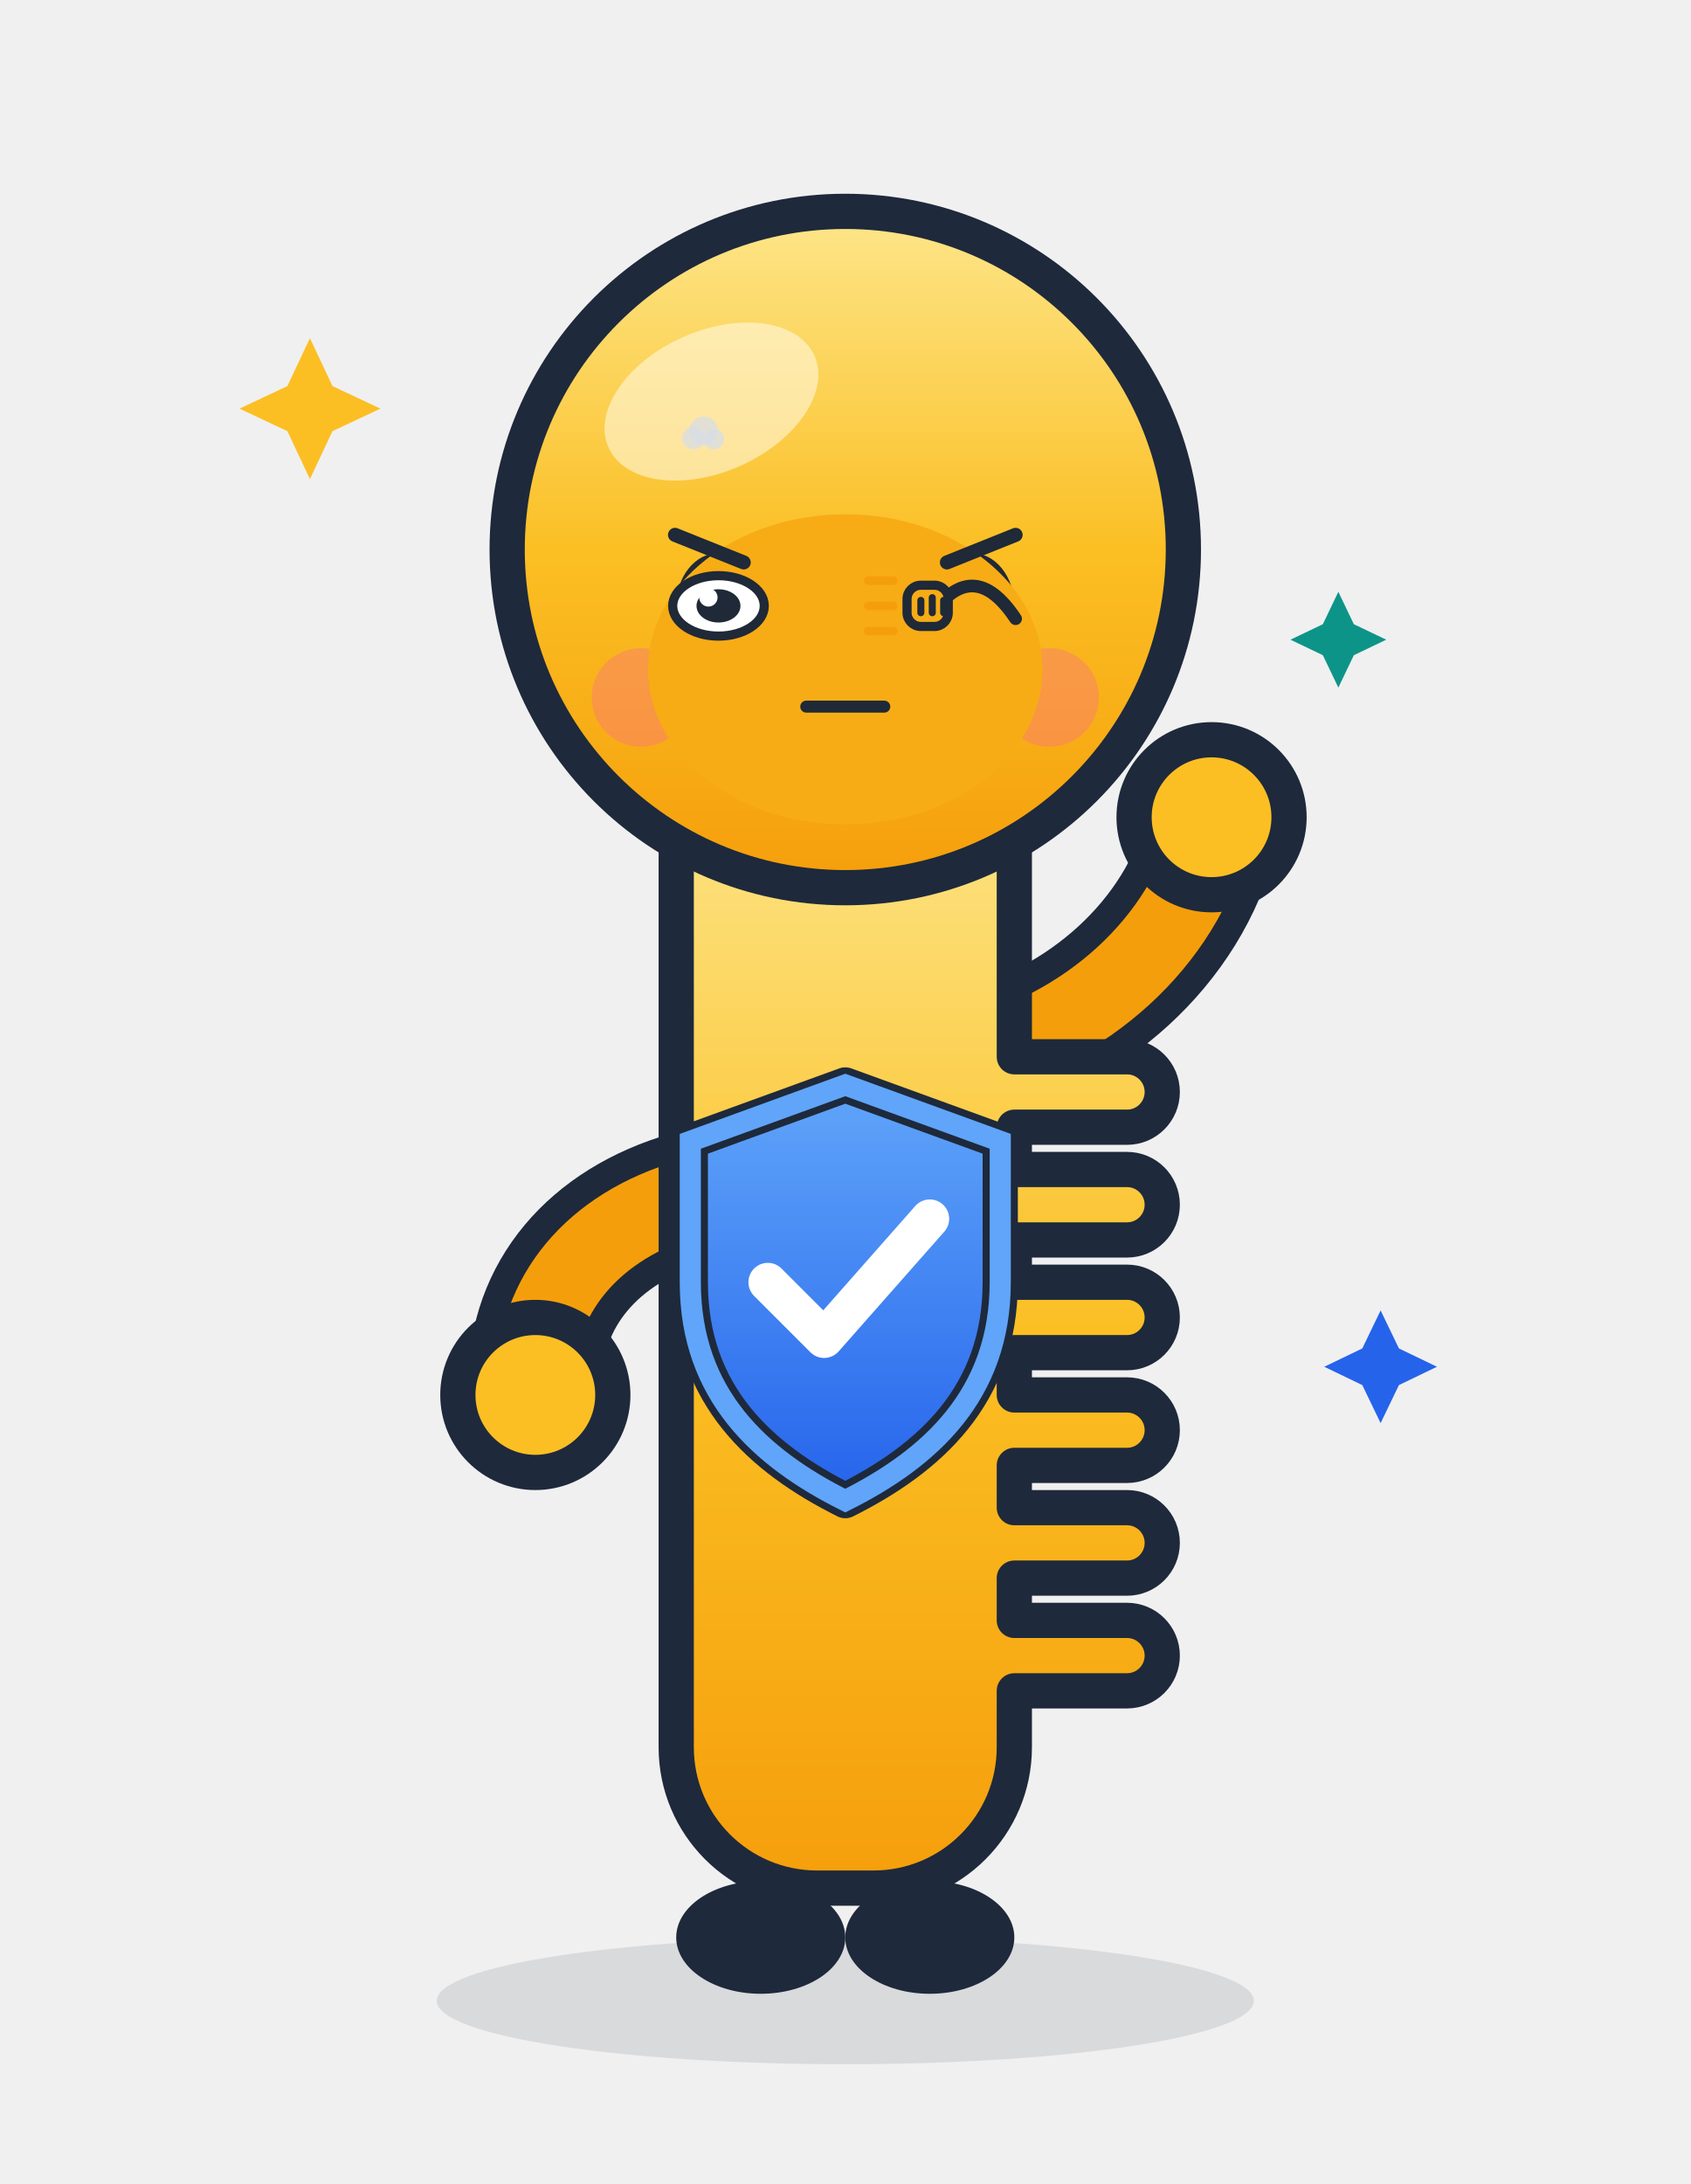
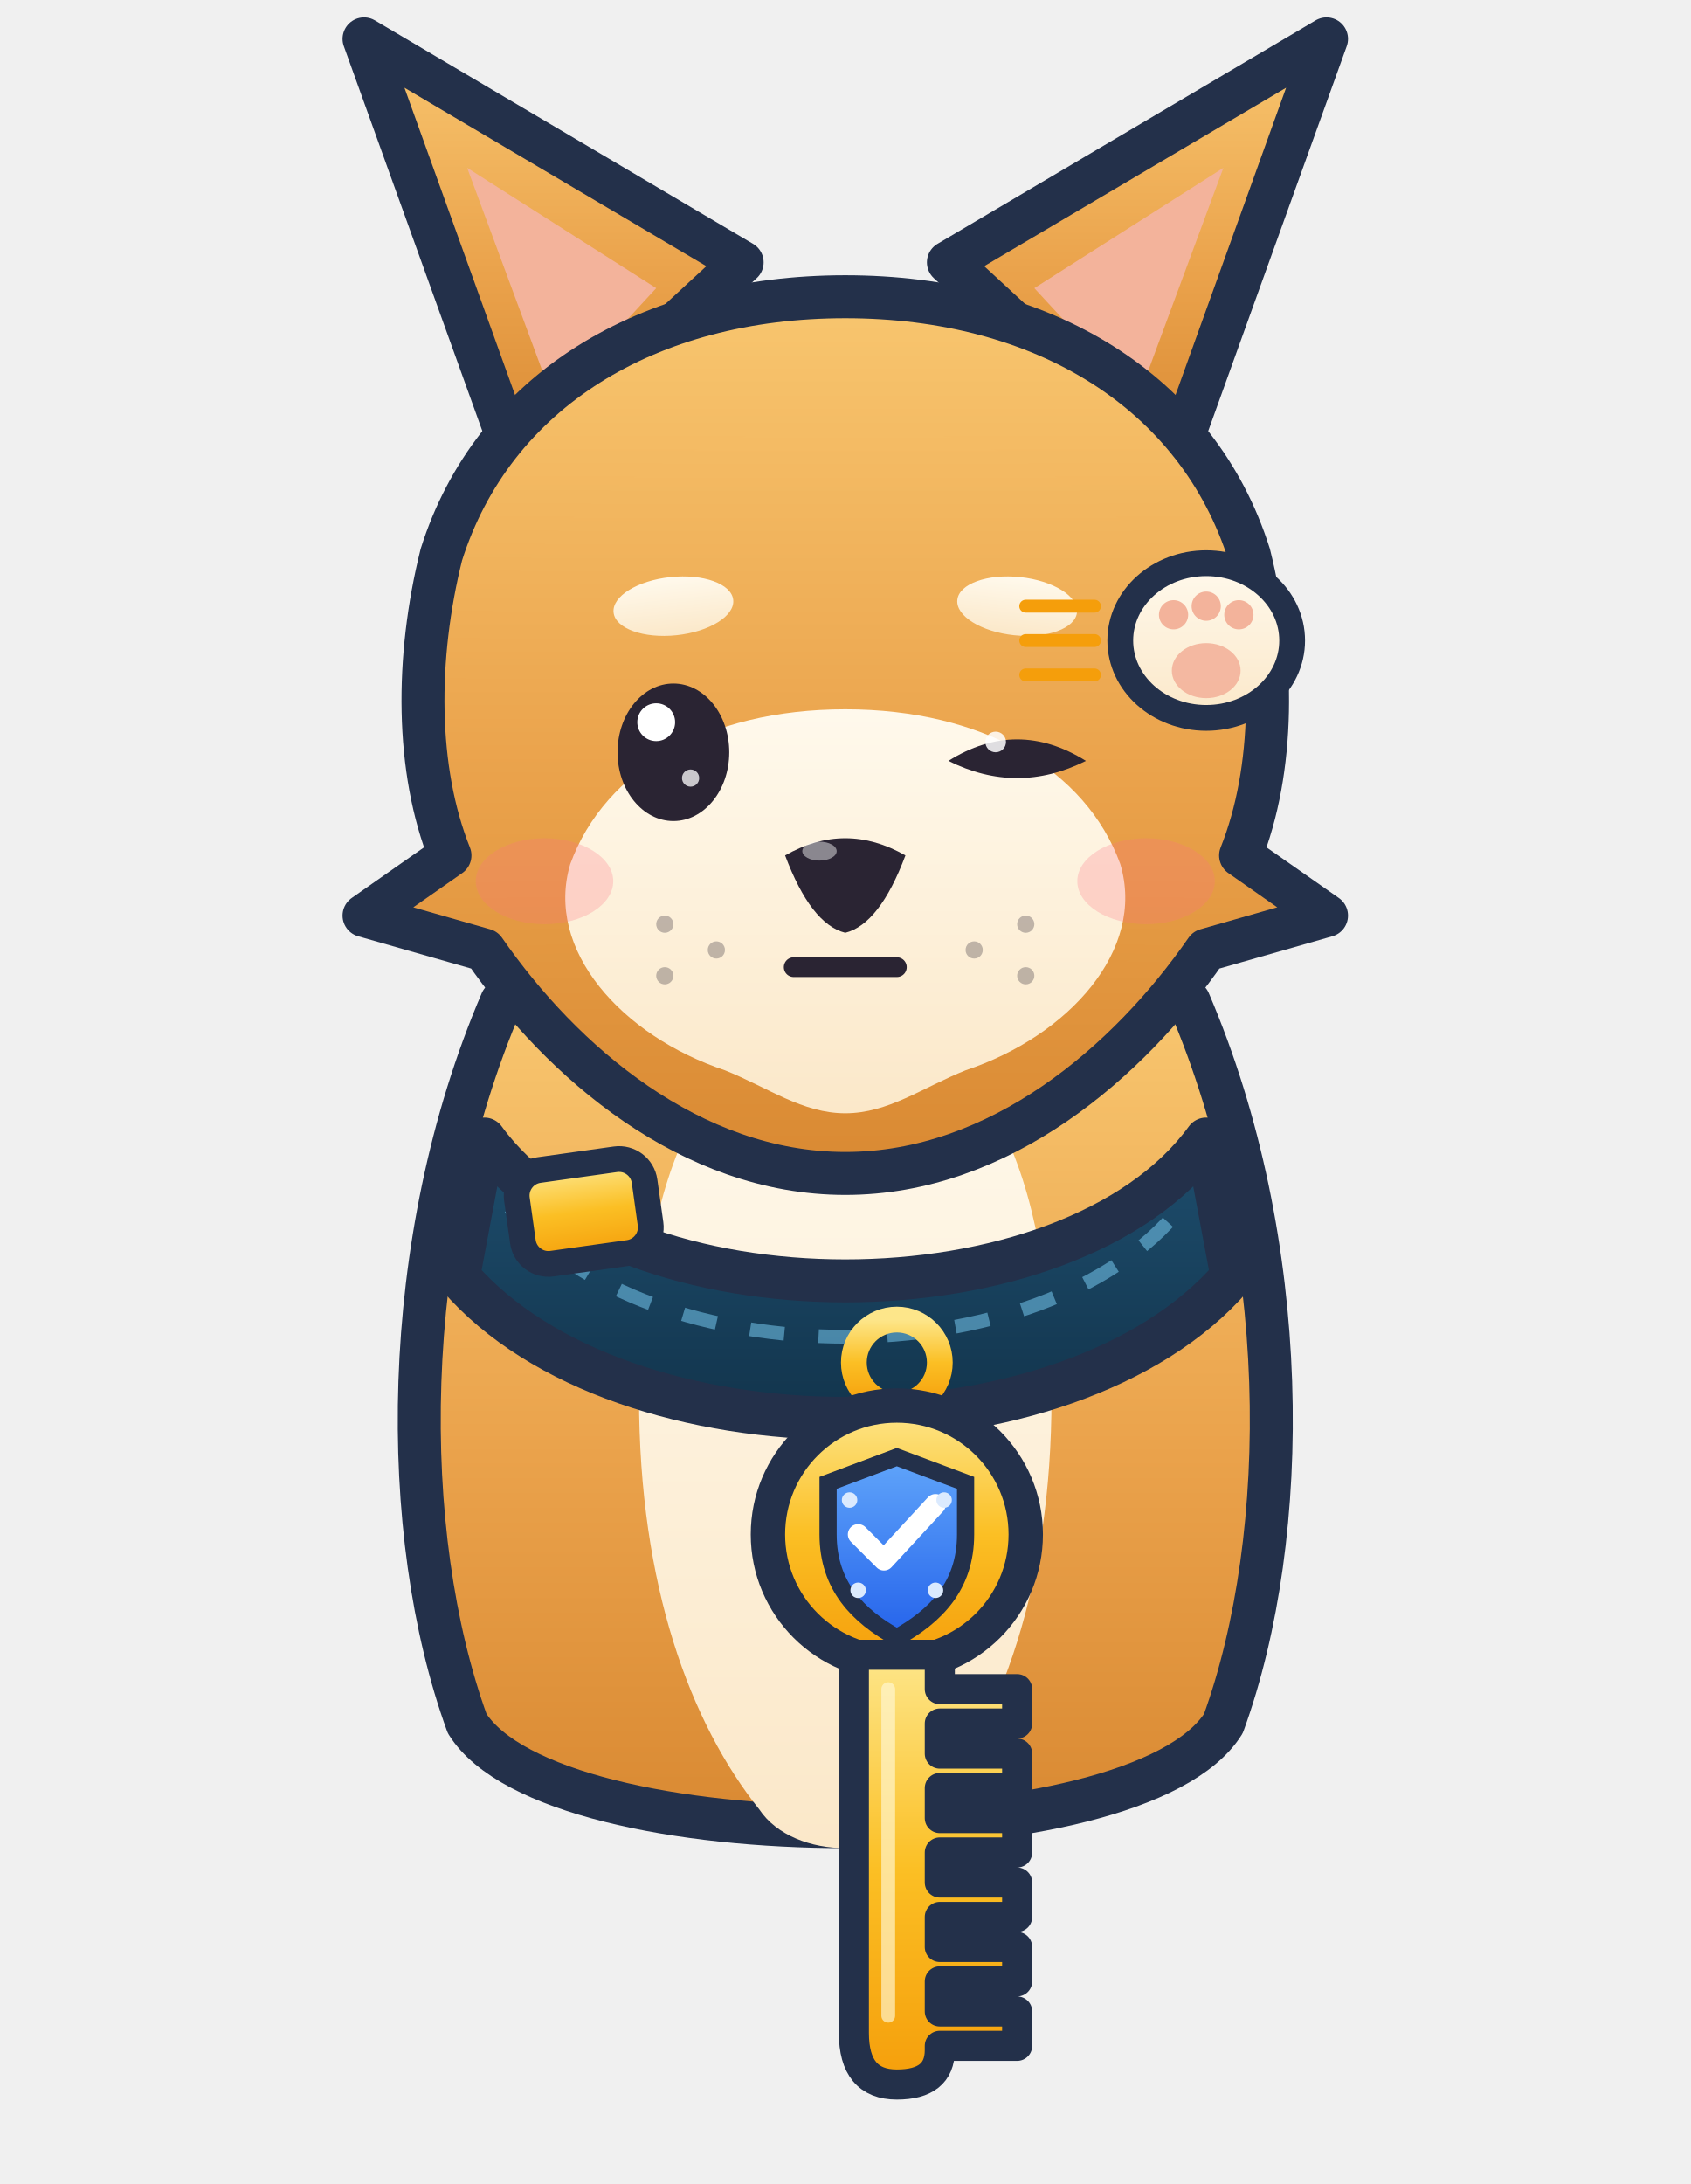
<svg xmlns="http://www.w3.org/2000/svg" viewBox="0 0 240 310" width="240" height="310" role="img" aria-label="钥匙小卫 Kee · 敲打 Knocking">
-   <style>
- .ex-motion { animation: ex-tap 0.55s ease-in-out infinite; transform-box: fill-box; transform-origin: 50% 50%; }
+   <style>.ex-motion { animation: ex-bob 3.2s ease-in-out infinite; transform-box: fill-box; transform-origin: 50% 50%; }
.ex-anim-tear { animation: ex-tear 1.8s ease-in infinite; transform-box: fill-box; transform-origin: center; }
.ex-anim-sweat { animation: ex-tear 1.5s ease-in infinite; transform-box: fill-box; transform-origin: center; }
.ex-anim-heart { animation: ex-heart 2.2s ease-out infinite; transform-box: fill-box; transform-origin: center; }
.ex-anim-spark { animation: ex-spark 1.9s ease-in-out infinite; transform-box: fill-box; transform-origin: center; }
.ex-anim-rain { animation: ex-rain 1.4s linear infinite; transform-box: fill-box; transform-origin: center; }
.ex-anim-confetti { animation: ex-confetti 2.4s linear infinite; transform-box: fill-box; transform-origin: center; }
.ex-anim-pulse { animation: ex-pulse 1.6s ease-in-out infinite; transform-box: fill-box; transform-origin: center; }
.ex-anim-knock { animation: ex-knock 0.55s ease-in-out infinite; transform-box: fill-box; transform-origin: center; }
.ex-anim-knockline { animation: ex-knockline 0.55s ease-out infinite; transform-box: fill-box; transform-origin: center; }
.ex-anim-palm { animation: ex-palm 0.9s ease-in-out infinite; transform-box: fill-box; transform-origin: center; }
.ex-anim-steam { animation: ex-steam 1.8s ease-out infinite; transform-box: fill-box; transform-origin: center; }
.ex-anim-shock { animation: ex-shock 0.5s ease-in-out infinite; transform-box: fill-box; transform-origin: center; }
.ex-anim-please { animation: ex-please 1.4s ease-in-out infinite; transform-box: fill-box; transform-origin: center; }
.ex-anim-drift { animation: ex-drift 4.5s ease-in-out infinite; transform-box: fill-box; transform-origin: center; }
- @keyframes ex-tap { 0%,100% { transform: translateY(0); } 25% { transform: translateY(1.14px); } 32% { transform: translateY(0); } }
+ @keyframes ex-bob { 0%,100% { transform: translateY(0); } 50% { transform: translateY(-2.08px); } }
@keyframes ex-tear { 0% { transform: translateY(0); opacity: 0; } 18% { opacity: 1; } 100% { transform: translateY(8px); opacity: 0; } }
@keyframes ex-heart { 0% { transform: translateY(0) scale(.65); opacity: 0; } 20% { opacity: 1; } 100% { transform: translateY(-11.7px) scale(1.15); opacity: 0; } }
@keyframes ex-spark { 0%,100% { transform: scale(.6) rotate(0deg); opacity: .3; } 50% { transform: scale(1.15) rotate(25deg); opacity: 1; } }
@keyframes ex-rain { 0% { transform: translateY(0); opacity: 0; } 20% { opacity: 1; } 100% { transform: translateY(8px); opacity: 0; } }
@keyframes ex-confetti { 0% { transform: translateY(-4px) rotate(0deg); opacity: 1; } 100% { transform: translateY(14px) rotate(200deg); opacity: 0; } }
@keyframes ex-pulse { 0%,100% { transform: scale(1); opacity: .35; } 50% { transform: scale(1.18); opacity: .7; } }
@keyframes ex-knock { 0%,100% { transform: translateX(3px); } 35% { transform: translateX(0); } }
@keyframes ex-knockline { 0%,100% { transform: scaleX(.6); opacity: .35; } 35% { transform: scaleX(1); opacity: 1; } }
@keyframes ex-palm { 0%,100% { transform: translateY(0) rotate(0deg); } 50% { transform: translateY(-1px) rotate(-4deg); } }
@keyframes ex-steam { 0% { transform: translateY(0); opacity: .7; } 100% { transform: translateY(-7px); opacity: 0; } }
@keyframes ex-shock { 0%,100% { transform: scaleX(.7); opacity: .4; } 50% { transform: scaleX(1.25); opacity: 1; } }
@keyframes ex-please { 0%,100% { transform: translateY(0); } 50% { transform: translateY(-1.5px); } }
@keyframes ex-drift { 0%,100% { transform: translateY(0); } 50% { transform: translateY(-1.5px); } }
@media (prefers-reduced-motion: reduce) {
  .ex-motion, [class*="ex-anim-"] { animation: none !important; }
- }
- </style>
+ }</style>
  <g class="ex-motion ex-knocking">
-     <g class="ex-base">
+     <g transform="translate(120 108) scale(1.22) translate(-120 -100)">
      <defs>
+         <linearGradient id="keeFur" x1="0" y1="0" x2="0" y2="1">
+           <stop offset="0" stop-color="#F8C66F" />
+           <stop offset=".55" stop-color="#EAA24B" />
+           <stop offset="1" stop-color="#D98932" />
+         </linearGradient>
+         <linearGradient id="keeFace" gradientUnits="userSpaceOnUse" x1="0" y1="46" x2="0" y2="148">
+           <stop offset="0" stop-color="#F8C66F" />
+           <stop offset=".55" stop-color="#EAA24B" />
+           <stop offset="1" stop-color="#D98932" />
+         </linearGradient>
+         <linearGradient id="keeCream" x1="0" y1="0" x2="0" y2="1">
+           <stop offset="0" stop-color="#FFF9EC" />
+           <stop offset="1" stop-color="#FBE8C9" />
+         </linearGradient>
        <linearGradient id="keeGold" x1="0" y1="0" x2="0" y2="1">
          <stop offset="0" stop-color="#FDE68A" />
          <stop offset=".5" stop-color="#FBBF24" />
          <stop offset="1" stop-color="#F59E0B" />
        </linearGradient>
        <linearGradient id="keeShield" x1="0" y1="0" x2="0" y2="1">
          <stop offset="0" stop-color="#60A5FA" />
          <stop offset="1" stop-color="#2563EB" />
        </linearGradient>
+         <linearGradient id="keeCollar" x1="0" y1="0" x2="0" y2="1">
+           <stop offset="0" stop-color="#1E4E6E" />
+           <stop offset="1" stop-color="#12344C" />
+         </linearGradient>
      </defs>
-       <ellipse cx="120" cy="284" rx="58" ry="9" fill="#0F172A" opacity=".10" />
-       <g>
-         <ellipse cx="108" cy="275" rx="12" ry="8" fill="#1E293B" />
-         <ellipse cx="132" cy="275" rx="12" ry="8" fill="#1E293B" />
+       <g class="ex-base">
+         <path d="M80 128 C68 156 68 190 76 212 C86 228 154 228 164 212 C172 190 172 156 160 128 Z" fill="url(#keeFur)" stroke="#23304A" stroke-width="5" stroke-linejoin="round" />
+         <path d="M120 130 C104 130 96 148 96 174 C96 196 102 212 110 222 C114 228 126 228 130 222 C138 212 144 196 144 174 C144 148 136 130 120 130 Z" fill="url(#keeCream)" />
+         <path d="M78 144 C94 166 146 166 162 144 L165 160 C146 182 94 182 75 160 Z" fill="url(#keeCollar)" stroke="#23304A" stroke-width="5" stroke-linejoin="round" />
+         <path d="M81 152 C97 172 143 172 159 152" fill="none" stroke="#7DD3FC" stroke-width="1.6" stroke-dasharray="4 4" opacity=".5" />
+         <rect x="82" y="147" width="15" height="11" rx="3" fill="url(#keeGold)" stroke="#23304A" stroke-width="3" transform="rotate(-8 89 152)" />
+         <circle cx="126" cy="170" r="5" fill="none" stroke="url(#keeGold)" stroke-width="3" />
        <g>
-           <path d="M138 150 C154 146 168 134 172 118" fill="none" stroke="#1E293B" stroke-width="19" stroke-linecap="round" />
-           <path d="M138 150 C154 146 168 134 172 118" fill="none" stroke="#F59E0B" stroke-width="11" stroke-linecap="round" />
-           <circle cx="172" cy="116" r="11" fill="#FBBF24" stroke="#1E293B" stroke-width="5" />
+           <circle cx="126" cy="190" r="15" fill="url(#keeGold)" stroke="#23304A" stroke-width="4" />
+           <path d="M126 181 L134 184 V190 C134 196 130.5 199.5 126 202 C121.5 199.5 118 196 118 190 V184 Z" fill="url(#keeShield)" stroke="#23304A" stroke-width="2" />
+           <path d="M121.5 190 L124.5 193 L130.5 186.5" fill="none" stroke="#FFFFFF" stroke-width="2.4" stroke-linecap="round" stroke-linejoin="round" />
+           <circle cx="120.5" cy="186" r=".9" fill="#DBEAFE" />
+           <circle cx="131.5" cy="186" r=".9" fill="#DBEAFE" />
+           <circle cx="121.5" cy="196.5" r=".9" fill="#DBEAFE" />
+           <circle cx="130.5" cy="196.5" r=".9" fill="#DBEAFE" />
+           <path d="M121 204 L121 248 Q121 254 126 254 Q131 254 131 250                  L131 249.5 L140 249.5 L140 245.5 L131 245.5                  L131 242 L140 242 L140 238 L131 238                  L131 234.5 L140 234.5 L140 230.5 L131 230.5                  L131 227 L140 227 L140 223 L131 223                  L131 219.5 L140 219.5 L140 215.5 L131 215.5                  L131 212 L140 212 L140 208 L131 208                  L131 204 Z" fill="url(#keeGold)" stroke="#23304A" stroke-width="3.5" stroke-linejoin="round" />
+           <path d="M125 208 V246" stroke="#FFF7D6" stroke-width="1.6" stroke-linecap="round" opacity=".65" />
        </g>
-         <path d="M98 170 C84 174 76 184 76 196" fill="none" stroke="#1E293B" stroke-width="19" stroke-linecap="round" />
-         <path d="M98 170 C84 174 76 184 76 196" fill="none" stroke="#F59E0B" stroke-width="11" stroke-linecap="round" />
-         <circle cx="76" cy="198" r="11" fill="#FBBF24" stroke="#1E293B" stroke-width="5" />
-         <path d="M96 110 H144 V150 h16 a5 5 0 0 1 0 10 h-16 V166 h16 a5 5 0 0 1 0 10 h-16 V182 h16 a5 5 0 0 1 0 10 h-16 V198 h16 a5 5 0 0 1 0 10 h-16 V214 h16 a5 5 0 0 1 0 10 h-16 V230 h16 a5 5 0 0 1 0 10 h-16 V248 a20 20 0 0 1 -20 20 H116 a20 20 0 0 1 -20 -20 Z" fill="url(#keeGold)" stroke="#1E293B" stroke-width="5" stroke-linejoin="round" />
-         <path d="M120 154 L142 162 V182 C142 198 132 207 120 213 C108 207 98 198 98 182 V162 Z" fill="url(#keeShield)" stroke="#1E293B" stroke-width="5" stroke-linejoin="round" />
-         <path d="M109 182 l8 8 l15 -17" fill="none" stroke="#FFFFFF" stroke-width="5.5" stroke-linecap="round" stroke-linejoin="round" />
-         <g transform="translate(120 182)">
-           <path d="M0 -28 L22 -20 V0 C22 16 12 25 0 31 C-12 25 -22 16 -22 0 V-20 Z" fill="none" stroke="#60A5FA" stroke-width="3">
-         
-         
-       </path>
+         <path d="M82 66 L64 16 L108 42 Z" fill="url(#keeFur)" stroke="#23304A" stroke-width="5" stroke-linejoin="round" />
+         <path d="M158 66 L176 16 L132 42 Z" fill="url(#keeFur)" stroke="#23304A" stroke-width="5" stroke-linejoin="round" />
+         <path d="M86 58 L76 31 L98 45 Z" fill="#F3B39B" />
+         <path d="M154 58 L164 31 L142 45 Z" fill="#F3B39B" />
+         <path d="M120 46 C97 46 79 57 73 76 C70 88 70 101 74 111 L64 118 L78 122 C87 135 102 148 120 148 C138 148 153 135 162 122 L176 118 L166 111 C170 101 170 88 167 76 C161 57 143 46 120 46 Z" fill="url(#keeFur)" stroke="#23304A" stroke-width="5" stroke-linejoin="round" />
+       </g>
+       <g class="ex-face">
+         <ellipse cx="120" cy="98" rx="45" ry="37" fill="url(#keeFace)" />
+         <path d="M120 94 C104 94 92 101 88 112 C85 122 94 132 106 136 C111 138 115 141 120 141 C125 141 129 138 134 136 C146 132 155 122 152 112 C148 101 136 94 120 94 Z" fill="url(#keeCream)" />
+         <ellipse cx="100" cy="82" rx="7" ry="3.4" fill="url(#keeCream)" transform="rotate(-6 100 82)" />
+         <ellipse cx="140" cy="82" rx="7" ry="3.4" fill="url(#keeCream)" transform="rotate(6 140 82)" />
+         <ellipse cx="100" cy="99" rx="6.5" ry="8" fill="#2A2433" />
+         <circle cx="98" cy="95.5" r="2.2" fill="#FFFFFF" />
+         <circle cx="102" cy="102" r="1" fill="#FFFFFF" opacity=".75" />
+         <path d="M132 100 Q140 95 148 100 Q140 104 132 100 Z" fill="#2A2433" />
+         <circle cx="137.5" cy="97.8" r="1.2" fill="#FFFFFF" opacity=".85" />
+         <path d="M114 124 H126" fill="none" stroke="#2A2433" stroke-width="2.3" stroke-linecap="round" />
+         <path d="M113 111 Q120 107 127 111 Q124 119 120 120 Q116 119 113 111 Z" fill="#2A2433" />
+         <ellipse cx="117" cy="110.5" rx="2" ry="1.1" fill="#FFFFFF" opacity=".45" />
+         <g fill="#2A2433" opacity=".3">
+           <circle cx="99" cy="119" r="1" />
+           <circle cx="105" cy="122" r="1" />
+           <circle cx="99" cy="125" r="1" />
+           <circle cx="141" cy="119" r="1" />
+           <circle cx="135" cy="122" r="1" />
+           <circle cx="141" cy="125" r="1" />
        </g>
-         <circle cx="120" cy="78" r="48" fill="url(#keeGold)" stroke="#1E293B" stroke-width="5" />
-         <ellipse cx="101" cy="57" rx="16" ry="10" fill="#FFFBEB" opacity=".55" transform="rotate(-24 101 57)" />
-         <ellipse cx="102" cy="86" rx="6" ry="7.5" fill="#1F2937">
-       
-     </ellipse>
-         <ellipse cx="138" cy="86" rx="6" ry="7.5" fill="#1F2937">
-       
-     </ellipse>
-         <circle cx="104" cy="83" r="2.2" fill="#FFFFFF" />
-         <circle cx="140" cy="83" r="2.2" fill="#FFFFFF" />
-         <circle cx="91" cy="99" r="7" fill="#FB7185" opacity=".4" />
-         <circle cx="149" cy="99" r="7" fill="#FB7185" opacity=".4" />
-         <path d="M108 97 q12 14 24 0" fill="none" stroke="#1F2937" stroke-width="4.5" stroke-linecap="round" />
-       </g>
-       <path d="M44 48 l3.2 6.8 6.8 3.2 -6.8 3.2 -3.2 6.8 -3.2 -6.8 -6.8 -3.2 6.8 -3.2 z" fill="#FBBF24">
-     
-   </path>
-       <path d="M196 186 l2.6 5.4 5.4 2.6 -5.4 2.6 -2.6 5.4 -2.6 -5.4 -5.4 -2.6 5.4 -2.6 z" fill="#2563EB">
-     
-   </path>
-       <path d="M190 84 l2.2 4.6 4.6 2.2 -4.6 2.2 -2.2 4.6 -2.2 -4.6 -4.6 -2.2 4.6 -2.2 z" fill="#0D9488">
-     
-   </path>
-     </g>
-     <g class="ex-face">
-       <ellipse cx="120" cy="95" rx="28" ry="22" fill="#F7AC15" />
-       <path d="M 95.83,75.92 L 105.58,79.83" stroke="#1F2937" stroke-width="2" stroke-linecap="round" />
-       <path d="M 144.18,75.92 L 134.43,79.83" stroke="#1F2937" stroke-width="2" stroke-linecap="round" />
-       <ellipse cx="102" cy="86" rx="6.5" ry="4.29" fill="#FFFFFF" stroke="#1F2937" stroke-width="1.3" />
-       <ellipse cx="102" cy="86" rx="3.12" ry="2.36" fill="#1F2937" />
-       <circle cx="100.57" cy="84.8" r="1.3" fill="#FFFFFF" />
-       <path d="M 131.82,87.82 Q 138,78.53 144.18,87.82" fill="none" stroke="#1F2937" stroke-width="1.8" stroke-linecap="round" />
-       <path d="M 114.46,100.3 L 125.54,100.3" stroke="#1F2937" stroke-width="1.7" stroke-linecap="round" />
-       <g transform="translate(132.35 86)">
-         <g class="ex-anim-knock">
-           <rect x="-3.58" y="-2.93" width="5.85" height="5.85" rx="1.95" fill="#F7AC15" stroke="#1F2937" stroke-width="1.3" />
-           <path d="M -1.62,-0.78 L -1.62,0.97 M 0,-1.17 L 0,0.97 M 1.62,-0.78 L 1.62,0.97" stroke="#1F2937" stroke-width="1" stroke-linecap="round" />
+         <ellipse cx="85" cy="114" rx="8" ry="5" fill="#FB7185" opacity=".25" />
+         <ellipse cx="155" cy="114" rx="8" ry="5" fill="#FB7185" opacity=".25" />
+         <g transform="translate(162 86)">
+           <g class="ex-anim-knock">
+             <ellipse cx="0" cy="0" rx="10" ry="9" fill="url(#keeCream)" stroke="#23304A" stroke-width="3" />
+             <circle cx="-3.8" cy="-3" r="1.7" fill="#F3B39B" />
+             <circle cx="0" cy="-4" r="1.7" fill="#F3B39B" />
+             <circle cx="3.8" cy="-3" r="1.7" fill="#F3B39B" />
+             <ellipse cx="0" cy="3.5" rx="4" ry="3.2" fill="#F3B39B" opacity=".9" />
+           </g>
        </g>
-       </g>
-       <g transform="translate(126.82 82.42)">
-         <path class="ex-anim-knockline" style="animation-delay:0.0s" d="M 0 0 L -3.58 0" stroke="#F59E0B" stroke-width="1.2" stroke-linecap="round" />
-       </g>
-       <g transform="translate(126.82 86)">
-         <path class="ex-anim-knockline" style="animation-delay:0.12s" d="M 0 0 L -3.58 0" stroke="#F59E0B" stroke-width="1.2" stroke-linecap="round" />
-       </g>
-       <g transform="translate(126.82 89.58)">
-         <path class="ex-anim-knockline" style="animation-delay:0.24s" d="M 0 0 L -3.58 0" stroke="#F59E0B" stroke-width="1.2" stroke-linecap="round" />
-       </g>
-       <g transform="translate(98.44 62.19)">
-         <circle class="ex-anim-steam" style="animation-delay:0.0s" r="1.61" fill="#D7DEE8" opacity=".72" />
-       </g>
-       <g transform="translate(99.9 61.17)">
-         <circle class="ex-anim-steam" style="animation-delay:0.28s" r="2.05" fill="#D7DEE8" opacity=".72" />
-       </g>
-       <g transform="translate(101.36 62.34)">
-         <circle class="ex-anim-steam" style="animation-delay:0.56s" r="1.46" fill="#D7DEE8" opacity=".72" />
+         <g transform="translate(149 82)">
+           <path class="ex-anim-knockline" style="animation-delay:0s" d="M0 0 H-8" stroke="#F59E0B" stroke-width="1.5" stroke-linecap="round" />
+         </g>
+         <g transform="translate(149 86)">
+           <path class="ex-anim-knockline" style="animation-delay:.12s" d="M0 0 H-8" stroke="#F59E0B" stroke-width="1.5" stroke-linecap="round" />
+         </g>
+         <g transform="translate(149 90)">
+           <path class="ex-anim-knockline" style="animation-delay:.24s" d="M0 0 H-8" stroke="#F59E0B" stroke-width="1.5" stroke-linecap="round" />
+         </g>
      </g>
    </g>
  </g>
</svg>
